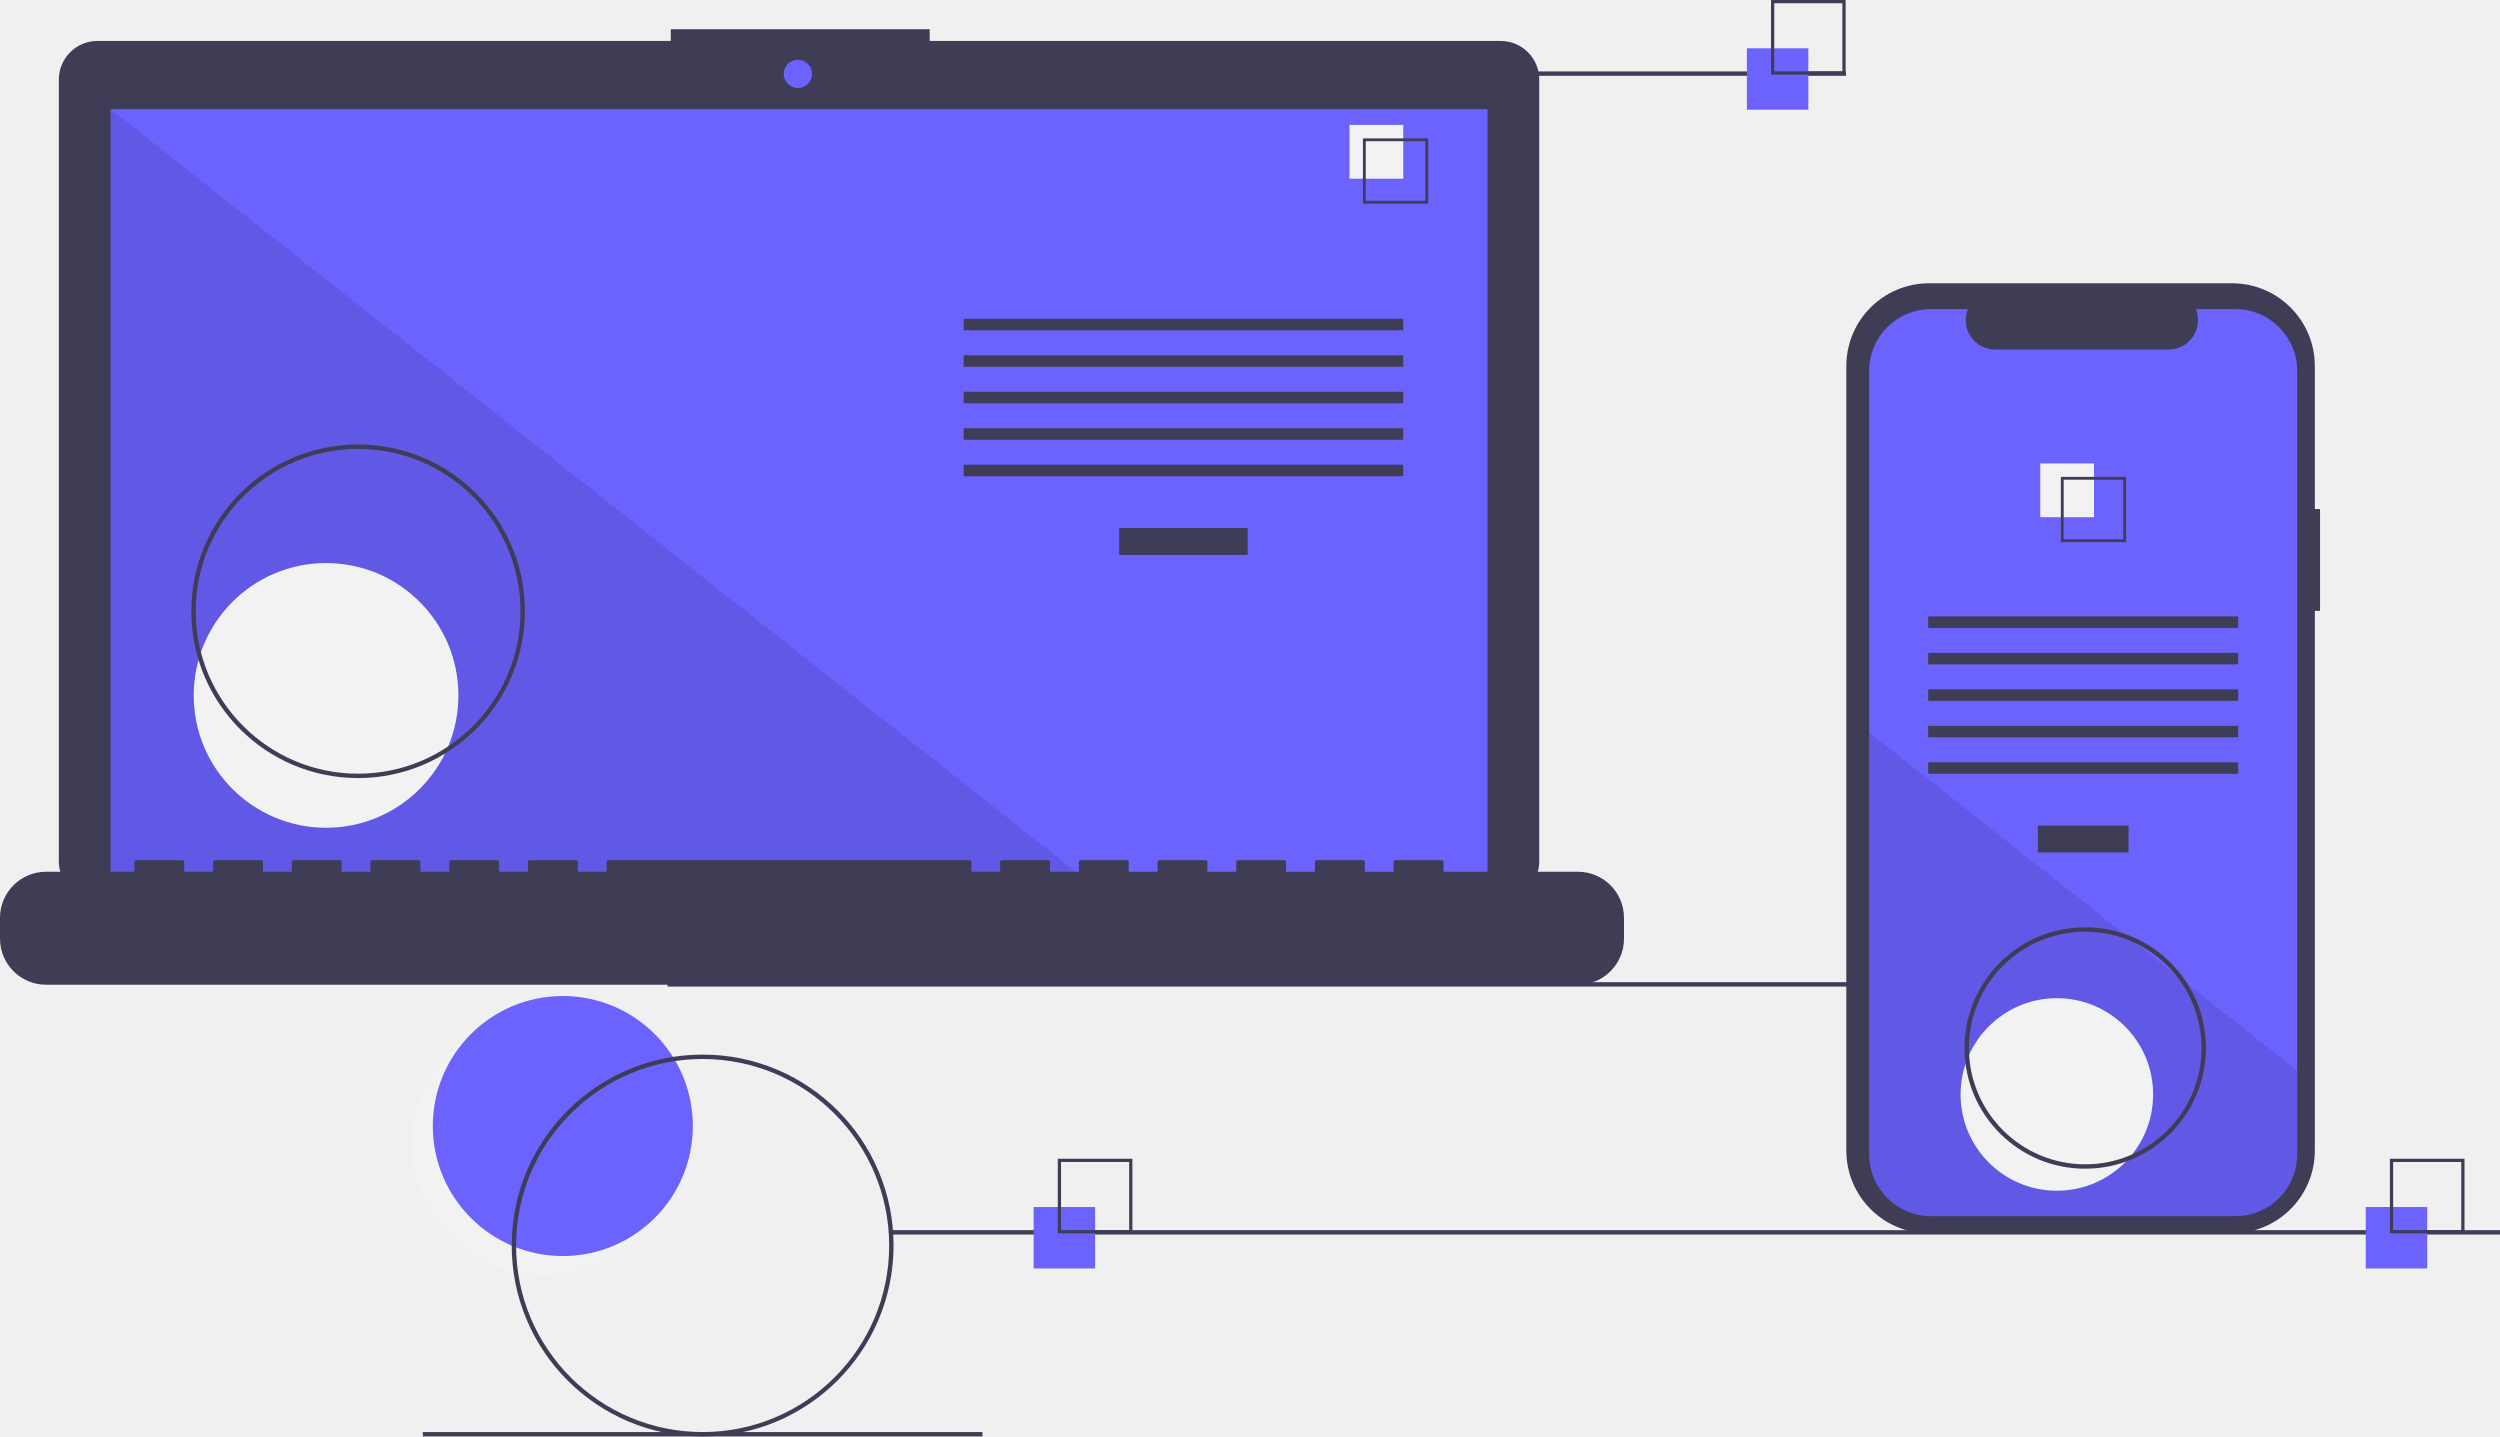
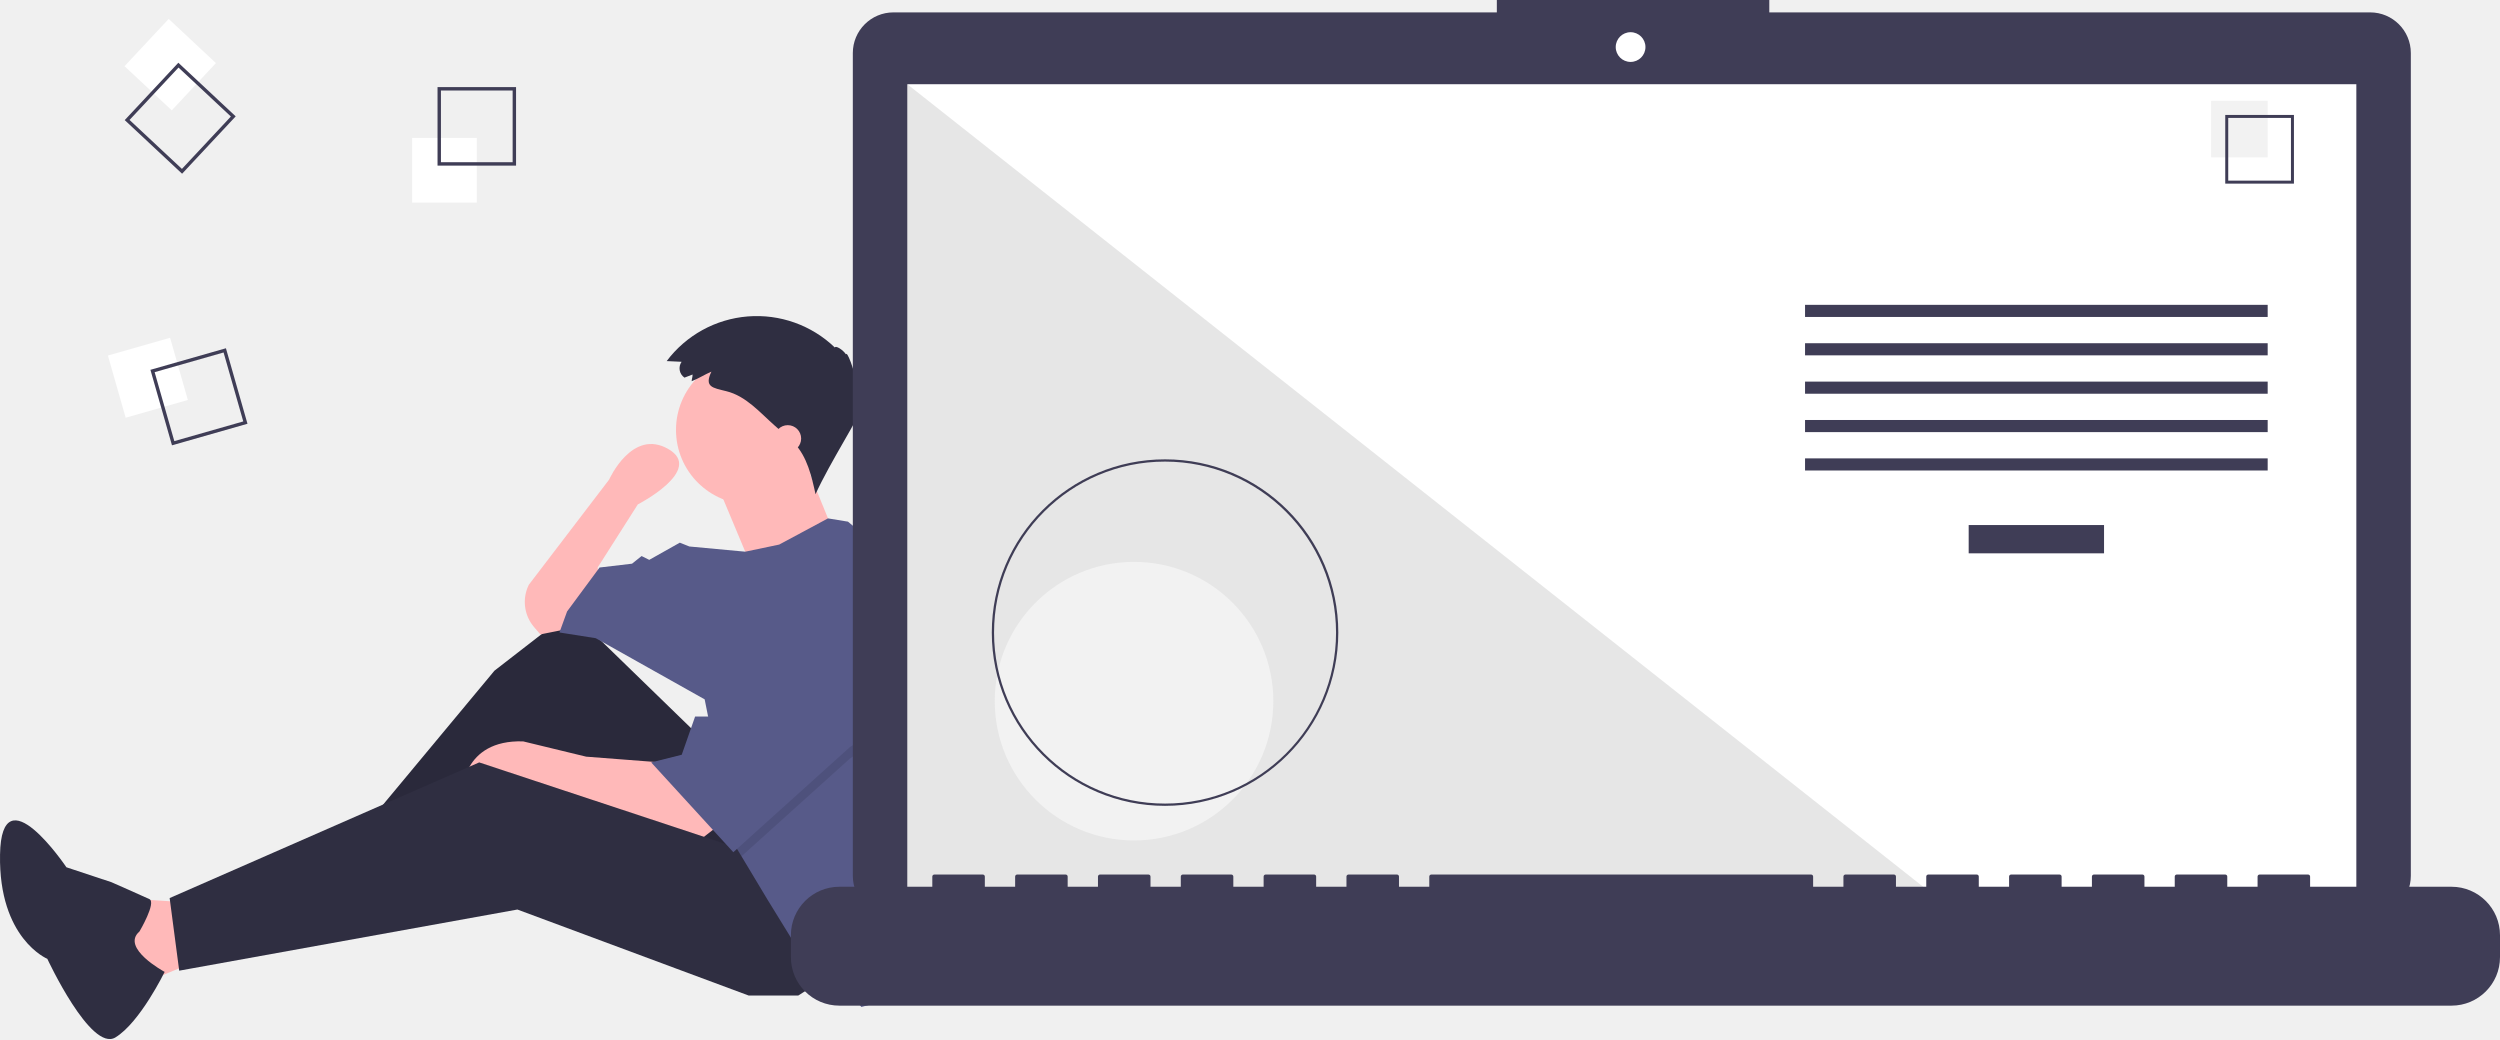
- <svg xmlns="http://www.w3.org/2000/svg" id="b6117b06-2b45-45bc-b789-4a82ab6612dd" data-name="Layer 1" width="1139.171" height="654.543" viewBox="0 0 1139.171 654.543">
-   <circle cx="246.827" cy="521.765" r="59.243" fill="#f2f2f2" />
-   <circle cx="256.46" cy="513.095" r="59.243" fill="#6c63ff" />
-   <rect x="304.171" y="447.543" width="733" height="2" fill="#3f3d56" />
-   <path d="M714.207,141.381H454.038v-5.362h-117.971v5.362H74.825a17.599,17.599,0,0,0-17.599,17.599V515.231a17.599,17.599,0,0,0,17.599,17.599H714.207a17.599,17.599,0,0,0,17.599-17.599V158.979A17.599,17.599,0,0,0,714.207,141.381Z" transform="translate(-30.41456 -122.7284)" fill="#3f3d56" />
-   <rect x="50.406" y="49.754" width="627.391" height="353.913" fill="#6c63ff" />
-   <circle cx="363.565" cy="33.667" r="6.435" fill="#6c63ff" />
-   <polygon points="498.374 403.667 50.406 403.667 50.406 49.754 498.374 403.667" opacity="0.1" />
-   <circle cx="148.574" cy="316.876" r="60.307" fill="#f2f2f2" />
-   <rect x="509.953" y="240.622" width="58.605" height="12.246" fill="#3f3d56" />
-   <rect x="439.102" y="145.279" width="200.307" height="5.248" fill="#3f3d56" />
-   <rect x="439.102" y="161.898" width="200.307" height="5.248" fill="#3f3d56" />
-   <rect x="439.102" y="178.518" width="200.307" height="5.248" fill="#3f3d56" />
-   <rect x="439.102" y="195.137" width="200.307" height="5.248" fill="#3f3d56" />
-   <rect x="439.102" y="211.756" width="200.307" height="5.248" fill="#3f3d56" />
-   <rect x="614.917" y="56.934" width="24.492" height="24.492" fill="#f2f2f2" />
-   <path d="M681.195,215.525h-29.74v-29.74h29.74Zm-28.447-1.293h27.154V187.078H652.748Z" transform="translate(-30.41456 -122.7284)" fill="#3f3d56" />
-   <path d="M749.422,519.96H688.192v-4.412a.875.875,0,0,0-.875-.875h-20.993a.875.875,0,0,0-.875.875v4.412H652.329v-4.412a.875.875,0,0,0-.875-.875H630.462a.875.875,0,0,0-.875.875v4.412H616.467v-4.412a.875.875,0,0,0-.875-.875H594.599a.875.875,0,0,0-.875.875v4.412H580.604v-4.412a.875.875,0,0,0-.875-.875H558.736a.875.875,0,0,0-.875.875v4.412H544.741v-4.412a.875.875,0,0,0-.875-.875H522.873a.875.875,0,0,0-.875.875v4.412H508.878v-4.412a.875.875,0,0,0-.875-.875h-20.993a.875.875,0,0,0-.875.875v4.412H473.015v-4.412a.875.875,0,0,0-.875-.875H307.696a.875.875,0,0,0-.875.875v4.412H293.701v-4.412a.875.875,0,0,0-.875-.875H271.833a.875.875,0,0,0-.875.875v4.412H257.838v-4.412a.875.875,0,0,0-.875-.875h-20.993a.875.875,0,0,0-.875.875v4.412H221.975v-4.412a.875.875,0,0,0-.875-.875H200.107a.875.875,0,0,0-.875.875v4.412H186.112v-4.412a.875.875,0,0,0-.875-.875H164.244a.875.875,0,0,0-.875.875v4.412H150.249v-4.412a.875.875,0,0,0-.875-.875H128.381a.875.875,0,0,0-.875.875v4.412H114.386v-4.412a.875.875,0,0,0-.875-.875H92.519a.875.875,0,0,0-.875.875v4.412H51.407a20.993,20.993,0,0,0-20.993,20.993v9.492A20.993,20.993,0,0,0,51.407,571.438H749.422a20.993,20.993,0,0,0,20.993-20.993v-9.492A20.993,20.993,0,0,0,749.422,519.96Z" transform="translate(-30.41456 -122.7284)" fill="#3f3d56" />
-   <path d="M193.586,477.272a76,76,0,1,1,76-76A76.086,76.086,0,0,1,193.586,477.272Zm0-150a74,74,0,1,0,74,74A74.084,74.084,0,0,0,193.586,327.272Z" transform="translate(-30.41456 -122.7284)" fill="#3f3d56" />
-   <rect x="586.171" y="32.543" width="255" height="2" fill="#3f3d56" />
-   <rect x="406.171" y="560.543" width="733" height="2" fill="#3f3d56" />
-   <rect x="192.672" y="652.543" width="255" height="2" fill="#3f3d56" />
-   <rect x="471" y="550" width="28" height="28" fill="#6c63ff" />
-   <path d="M546.415,684.728h-34v-34h34Zm-32.522-1.478H544.936V652.207H513.893Z" transform="translate(-30.41456 -122.7284)" fill="#3f3d56" />
-   <rect x="796" y="22" width="28" height="28" fill="#6c63ff" />
-   <path d="M871.415,156.728h-34v-34h34Zm-32.522-1.478H869.936V124.207H838.893Z" transform="translate(-30.41456 -122.7284)" fill="#3f3d56" />
-   <rect x="1078" y="550" width="28" height="28" fill="#6c63ff" />
-   <path d="M1153.415,684.728h-34v-34h34Zm-32.522-1.478h31.043V652.207h-31.043Z" transform="translate(-30.41456 -122.7284)" fill="#3f3d56" />
-   <path d="M1087.586,354.687h-2.379V289.525a37.714,37.714,0,0,0-37.714-37.714H909.44A37.714,37.714,0,0,0,871.726,289.525V647.006A37.714,37.714,0,0,0,909.44,684.72h138.053a37.714,37.714,0,0,0,37.714-37.714V401.07h2.379Z" transform="translate(-30.41456 -122.7284)" fill="#3f3d56" />
-   <path d="M1077.176,291.742v356.96a28.165,28.165,0,0,1-28.16,28.17H910.296a28.165,28.165,0,0,1-28.16-28.17v-356.96a28.163,28.163,0,0,1,28.16-28.16h16.83a13.379,13.379,0,0,0,12.39,18.43h79.09a13.379,13.379,0,0,0,12.39-18.43h18.02A28.163,28.163,0,0,1,1077.176,291.742Z" transform="translate(-30.41456 -122.7284)" fill="#6c63ff" />
-   <rect x="928.58" y="376.218" width="41.324" height="12.246" fill="#3f3d56" />
-   <rect x="878.621" y="280.875" width="141.24" height="5.248" fill="#3f3d56" />
-   <rect x="878.621" y="297.494" width="141.24" height="5.248" fill="#3f3d56" />
-   <rect x="878.621" y="314.114" width="141.24" height="5.248" fill="#3f3d56" />
-   <rect x="878.621" y="330.733" width="141.24" height="5.248" fill="#3f3d56" />
-   <rect x="878.621" y="347.352" width="141.24" height="5.248" fill="#3f3d56" />
-   <rect x="929.684" y="211.179" width="24.492" height="24.492" fill="#f2f2f2" />
-   <path d="M969.474,340.032v29.74h29.74v-29.74Zm28.45,28.45h-27.16v-27.16h27.16Z" transform="translate(-30.41456 -122.7284)" fill="#3f3d56" />
-   <path d="M1077.176,610.582v38.12a28.165,28.165,0,0,1-28.16,28.17H910.296a28.165,28.165,0,0,1-28.16-28.17v-192.21l116.87,92.33,2,1.58,21.74,17.17,2.03,1.61Z" transform="translate(-30.41456 -122.7284)" opacity="0.1" />
-   <circle cx="937.241" cy="498.707" r="43.868" fill="#f2f2f2" />
-   <path d="M350.586,777.272a87,87,0,1,1,87-87A87.099,87.099,0,0,1,350.586,777.272Zm0-172a85,85,0,1,0,85,85A85.096,85.096,0,0,0,350.586,605.272Z" transform="translate(-30.41456 -122.7284)" fill="#3f3d56" />
-   <path d="M980.586,655.272a55,55,0,1,1,55-55A55.062,55.062,0,0,1,980.586,655.272Zm0-108a53,53,0,1,0,53,53A53.06,53.06,0,0,0,980.586,547.272Z" transform="translate(-30.41456 -122.7284)" fill="#3f3d56" />
+ <svg xmlns="http://www.w3.org/2000/svg" id="e189b3b9-b88e-4ad6-86fc-a3cf637fca9f" data-name="Layer 1" width="1082.439" height="449.881" viewBox="0 0 1082.439 449.881">
+   <polygon points="77.591 390.495 52.772 388.84 61.045 426.069 89.173 414.487 77.591 390.495" fill="#ffb9b9" />
+   <polygon points="305.1 321.001 247.189 264.744 214.096 290.391 148.739 368.985 156.185 380.567 235.606 326.792 289.381 397.113 340.674 371.467 305.1 321.001" fill="#2f2e41" />
+   <polygon points="305.1 321.001 247.189 264.744 214.096 290.391 148.739 368.985 156.185 380.567 235.606 326.792 289.381 397.113 340.674 371.467 305.1 321.001" opacity="0.1" />
+   <path d="M368.845,583.289l-7.446,5.791-60.393-20.683-14.064-5.791-28.128,5.791s0-23.165,26.474-22.337l27.301,6.618,32.265,2.482Z" transform="translate(-58.78049 -225.0594)" fill="#ffb9b9" />
+   <polygon points="363.839 419.451 345.638 431.033 324.128 431.033 224.024 393.804 77.591 420.278 73.454 388.84 207.478 330.102 324.956 368.985 363.839 419.451" fill="#2f2e41" />
+   <path d="M305.142,497.249l-12.41,2.482-2.704-3.155a16.717,16.717,0,0,1-2.26-18.355h0l34.747-45.502s9.928-22.337,25.646-13.237-13.237,23.992-13.237,23.992l-17.373,27.301,1.655,14.064Z" transform="translate(-58.78049 -225.0594)" fill="#ffb9b9" />
+   <circle cx="324.956" cy="186.15" r="32.265" fill="#ffb9b9" />
+   <path d="M369.258,434.788,384.15,470.362l35.574-14.892s-11.582-28.128-11.582-28.956S369.258,434.788,369.258,434.788Z" transform="translate(-58.78049 -225.0594)" fill="#ffb9b9" />
+   <path d="M467.22,540.029a185.383,185.383,0,0,1-9.092,57.341l-2.416,7.429-11.582,52.948-12.41,3.309-9.1-11.582L404.419,636.237l-13.237-21.51-11.351-18.912-3.541-5.907-12.41-62.048L316.724,501.386l-15.719-2.482,3.309-9.1,14.064-19.028L332.443,469.121l4.137-3.309,3.309,1.655,13.237-7.446,4.137,1.655,24.19,2.25,14.693-3.078L417.275,449.506l8.654,1.415,29.783,24.819A185.22,185.22,0,0,1,467.22,540.029Z" transform="translate(-58.78049 -225.0594)" fill="#575a89" />
+   <path d="M119.171,628.365s7.41-12.559,4.28-14.025-16.422-7.311-16.422-7.311l-19.492-6.46s-28.126-41.801-28.743-5.45,20.479,45.089,20.479,45.089S98.088,680.7,108.747,674.243,130.07,645.867,130.07,645.867,110.85,635.535,119.171,628.365Z" transform="translate(-58.78049 -225.0594)" fill="#2f2e41" />
+   <polygon points="399.413 307.764 367.975 328.447 321.051 370.755 317.51 364.848 307.582 315.21 310.064 315.21 335.711 268.054 399.413 307.764" opacity="0.1" />
+   <polygon points="335.711 263.09 310.064 310.246 300.964 310.246 295.173 326.792 281.936 330.102 317.51 368.985 367.975 323.483 399.413 302.8 335.711 263.09" fill="#575a89" />
+   <path d="M358.64,387.219l-3.496,1.345a4.88,4.88,0,0,1-1.248-6.86l-6.46-.302a48.782,48.782,0,0,1,72.825-5.87c.294-1.013,3.5.958,4.809,2.956.44-1.648,3.446,6.32,4.509,11.952.492-1.875,2.385,1.152.727,4.057,1.051-.154,1.525,2.535.712,4.032,1.149-.54.956,2.669-.291,4.813,1.64-.146-12.935,22.476-18.837,35.696-1.714-7.873-3.64-16.164-9.166-22.029-.939-.997-1.968-1.905-2.994-2.811l-5.554-4.902c-6.458-5.7-12.332-12.736-20.935-14.866-5.912-1.464-9.651-1.795-6.429-8.457-2.911,1.215-5.629,3.021-8.566,4.15C358.287,389.192,358.698,388.151,358.64,387.219Z" transform="translate(-58.78049 -225.0594)" fill="#2f2e41" />
+   <circle cx="341.088" cy="189.873" r="5.791" fill="#ffb9b9" />
+   <rect x="178.439" y="59.71" width="28" height="28" fill="#ffffff" />
+   <path d="M282.22,296.77h-34v-34h34Zm-32.522-1.478h31.043V264.248H249.698Z" transform="translate(-58.78049 -225.0594)" fill="#3f3d56" />
+   <rect x="108.808" y="374.617" width="28" height="28" transform="translate(403.9876 -61.23638) rotate(74.06317)" fill="#ffffff" />
+   <path d="M133.243,417.876l-9.336-32.693,32.693-9.336,9.336,32.693Zm-7.508-31.678,8.524,29.85,29.85-8.524-8.524-29.85Z" transform="translate(-58.78049 -225.0594)" fill="#3f3d56" />
+   <rect x="118.487" y="239.049" width="28" height="28" transform="translate(349.0467 103.9752) rotate(133.0628)" fill="#ffffff" />
+   <path d="M112.781,277.063l23.215-24.841,24.841,23.215-23.215,24.841Zm23.286-22.751-21.196,22.681L137.551,298.189l21.196-22.681Z" transform="translate(-58.78049 -225.0594)" fill="#3f3d56" />
+   <path d="M1085.012,230.422H824.843v-5.362h-117.971v5.362H445.63a17.599,17.599,0,0,0-17.599,17.599V604.272A17.599,17.599,0,0,0,445.63,621.871H1085.012a17.599,17.599,0,0,0,17.599-17.599V248.02A17.599,17.599,0,0,0,1085.012,230.422Z" transform="translate(-58.78049 -225.0594)" fill="#3f3d56" />
+   <rect x="392.845" y="36.464" width="627.391" height="353.913" fill="#ffffff" />
+   <circle cx="706.004" cy="20.377" r="6.435" fill="#ffffff" />
+   <polygon points="840.813 390.377 392.845 390.377 392.845 36.464 840.813 390.377" opacity="0.1" />
+   <circle cx="491.013" cy="303.587" r="60.307" fill="#f2f2f2" />
+   <path d="M563.218,573.972A75.016,75.016,0,1,1,638.234,498.957,75.101,75.101,0,0,1,563.218,573.972Zm0-149.051A74.035,74.035,0,1,0,637.253,498.957,74.119,74.119,0,0,0,563.218,424.921Z" transform="translate(-58.78049 -225.0594)" fill="#3f3d56" />
+   <rect x="852.392" y="227.332" width="58.605" height="12.246" fill="#3f3d56" />
+   <rect x="781.541" y="131.989" width="200.307" height="5.248" fill="#3f3d56" />
+   <rect x="781.541" y="148.608" width="200.307" height="5.248" fill="#3f3d56" />
+   <rect x="781.541" y="165.228" width="200.307" height="5.248" fill="#3f3d56" />
+   <rect x="781.541" y="181.847" width="200.307" height="5.248" fill="#3f3d56" />
+   <rect x="781.541" y="198.467" width="200.307" height="5.248" fill="#3f3d56" />
+   <rect x="957.356" y="43.644" width="24.492" height="24.492" fill="#f2f2f2" />
+   <path d="M1052,304.566h-29.74v-29.74h29.74Zm-28.447-1.293h27.154V276.119h-27.154Z" transform="translate(-58.78049 -225.0594)" fill="#3f3d56" />
+   <path d="M1120.227,609.001h-61.229v-4.412a.875.875,0,0,0-.875-.875h-20.993a.875.875,0,0,0-.875.875v4.412H1023.134v-4.412a.875.875,0,0,0-.875-.875h-20.993a.875.875,0,0,0-.875.875v4.412H987.272v-4.412a.875.875,0,0,0-.875-.875H965.404a.875.875,0,0,0-.875.875v4.412H951.409v-4.412a.875.875,0,0,0-.875-.875H929.541a.875.875,0,0,0-.875.875v4.412H915.546v-4.412a.875.875,0,0,0-.875-.875h-20.993a.875.875,0,0,0-.875.875v4.412H879.683v-4.412a.875.875,0,0,0-.875-.875H857.815a.875.875,0,0,0-.875.875v4.412H843.82v-4.412a.875.875,0,0,0-.875-.875H678.501a.875.875,0,0,0-.875.875v4.412H664.506v-4.412a.875.875,0,0,0-.875-.875H642.638a.875.875,0,0,0-.875.875v4.412H628.643v-4.412a.875.875,0,0,0-.875-.875H606.775a.875.875,0,0,0-.875.875v4.412H592.78v-4.412a.875.875,0,0,0-.875-.875H570.912a.875.875,0,0,0-.875.875v4.412H556.917v-4.412a.875.875,0,0,0-.875-.875H535.049a.875.875,0,0,0-.875.875v4.412H521.054v-4.412a.875.875,0,0,0-.875-.875H499.186a.875.875,0,0,0-.875.875v4.412H485.191v-4.412a.875.875,0,0,0-.875-.875h-20.993a.875.875,0,0,0-.875.875v4.412H422.212a20.993,20.993,0,0,0-20.993,20.993v9.492a20.993,20.993,0,0,0,20.993,20.993H1120.227a20.993,20.993,0,0,0,20.993-20.993v-9.492A20.993,20.993,0,0,0,1120.227,609.001Z" transform="translate(-58.78049 -225.0594)" fill="#3f3d56" />
</svg>
